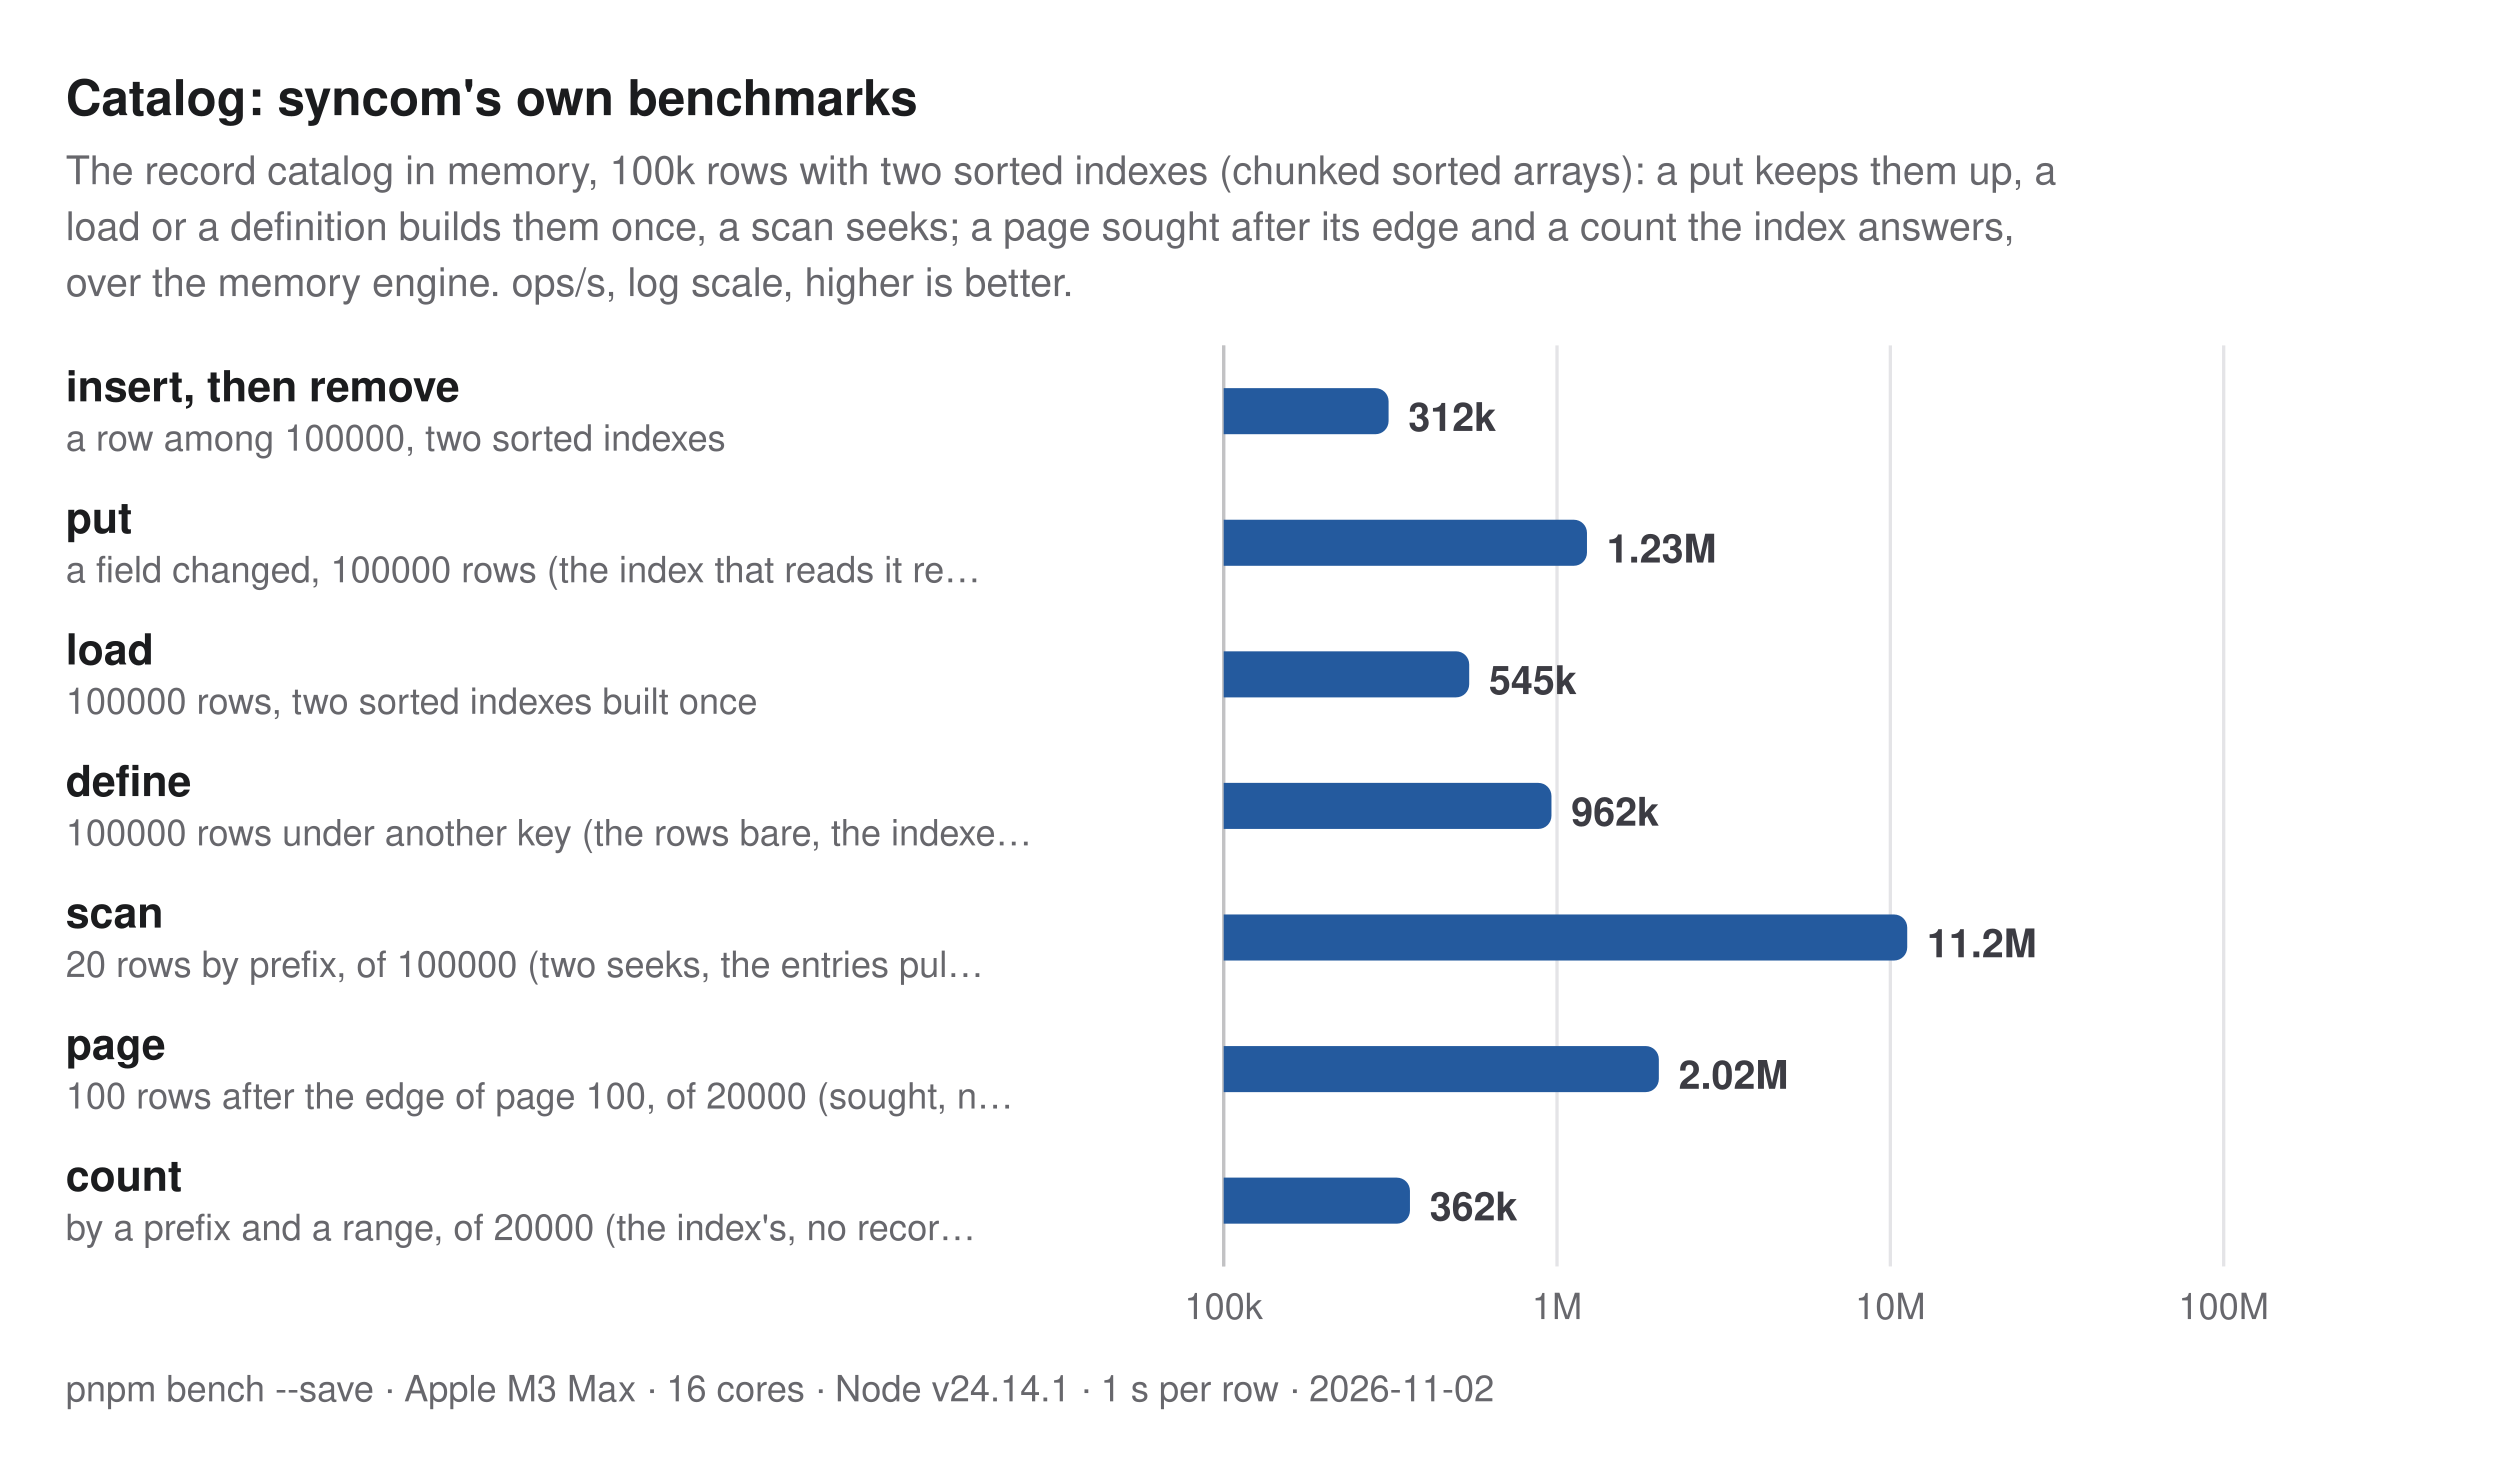
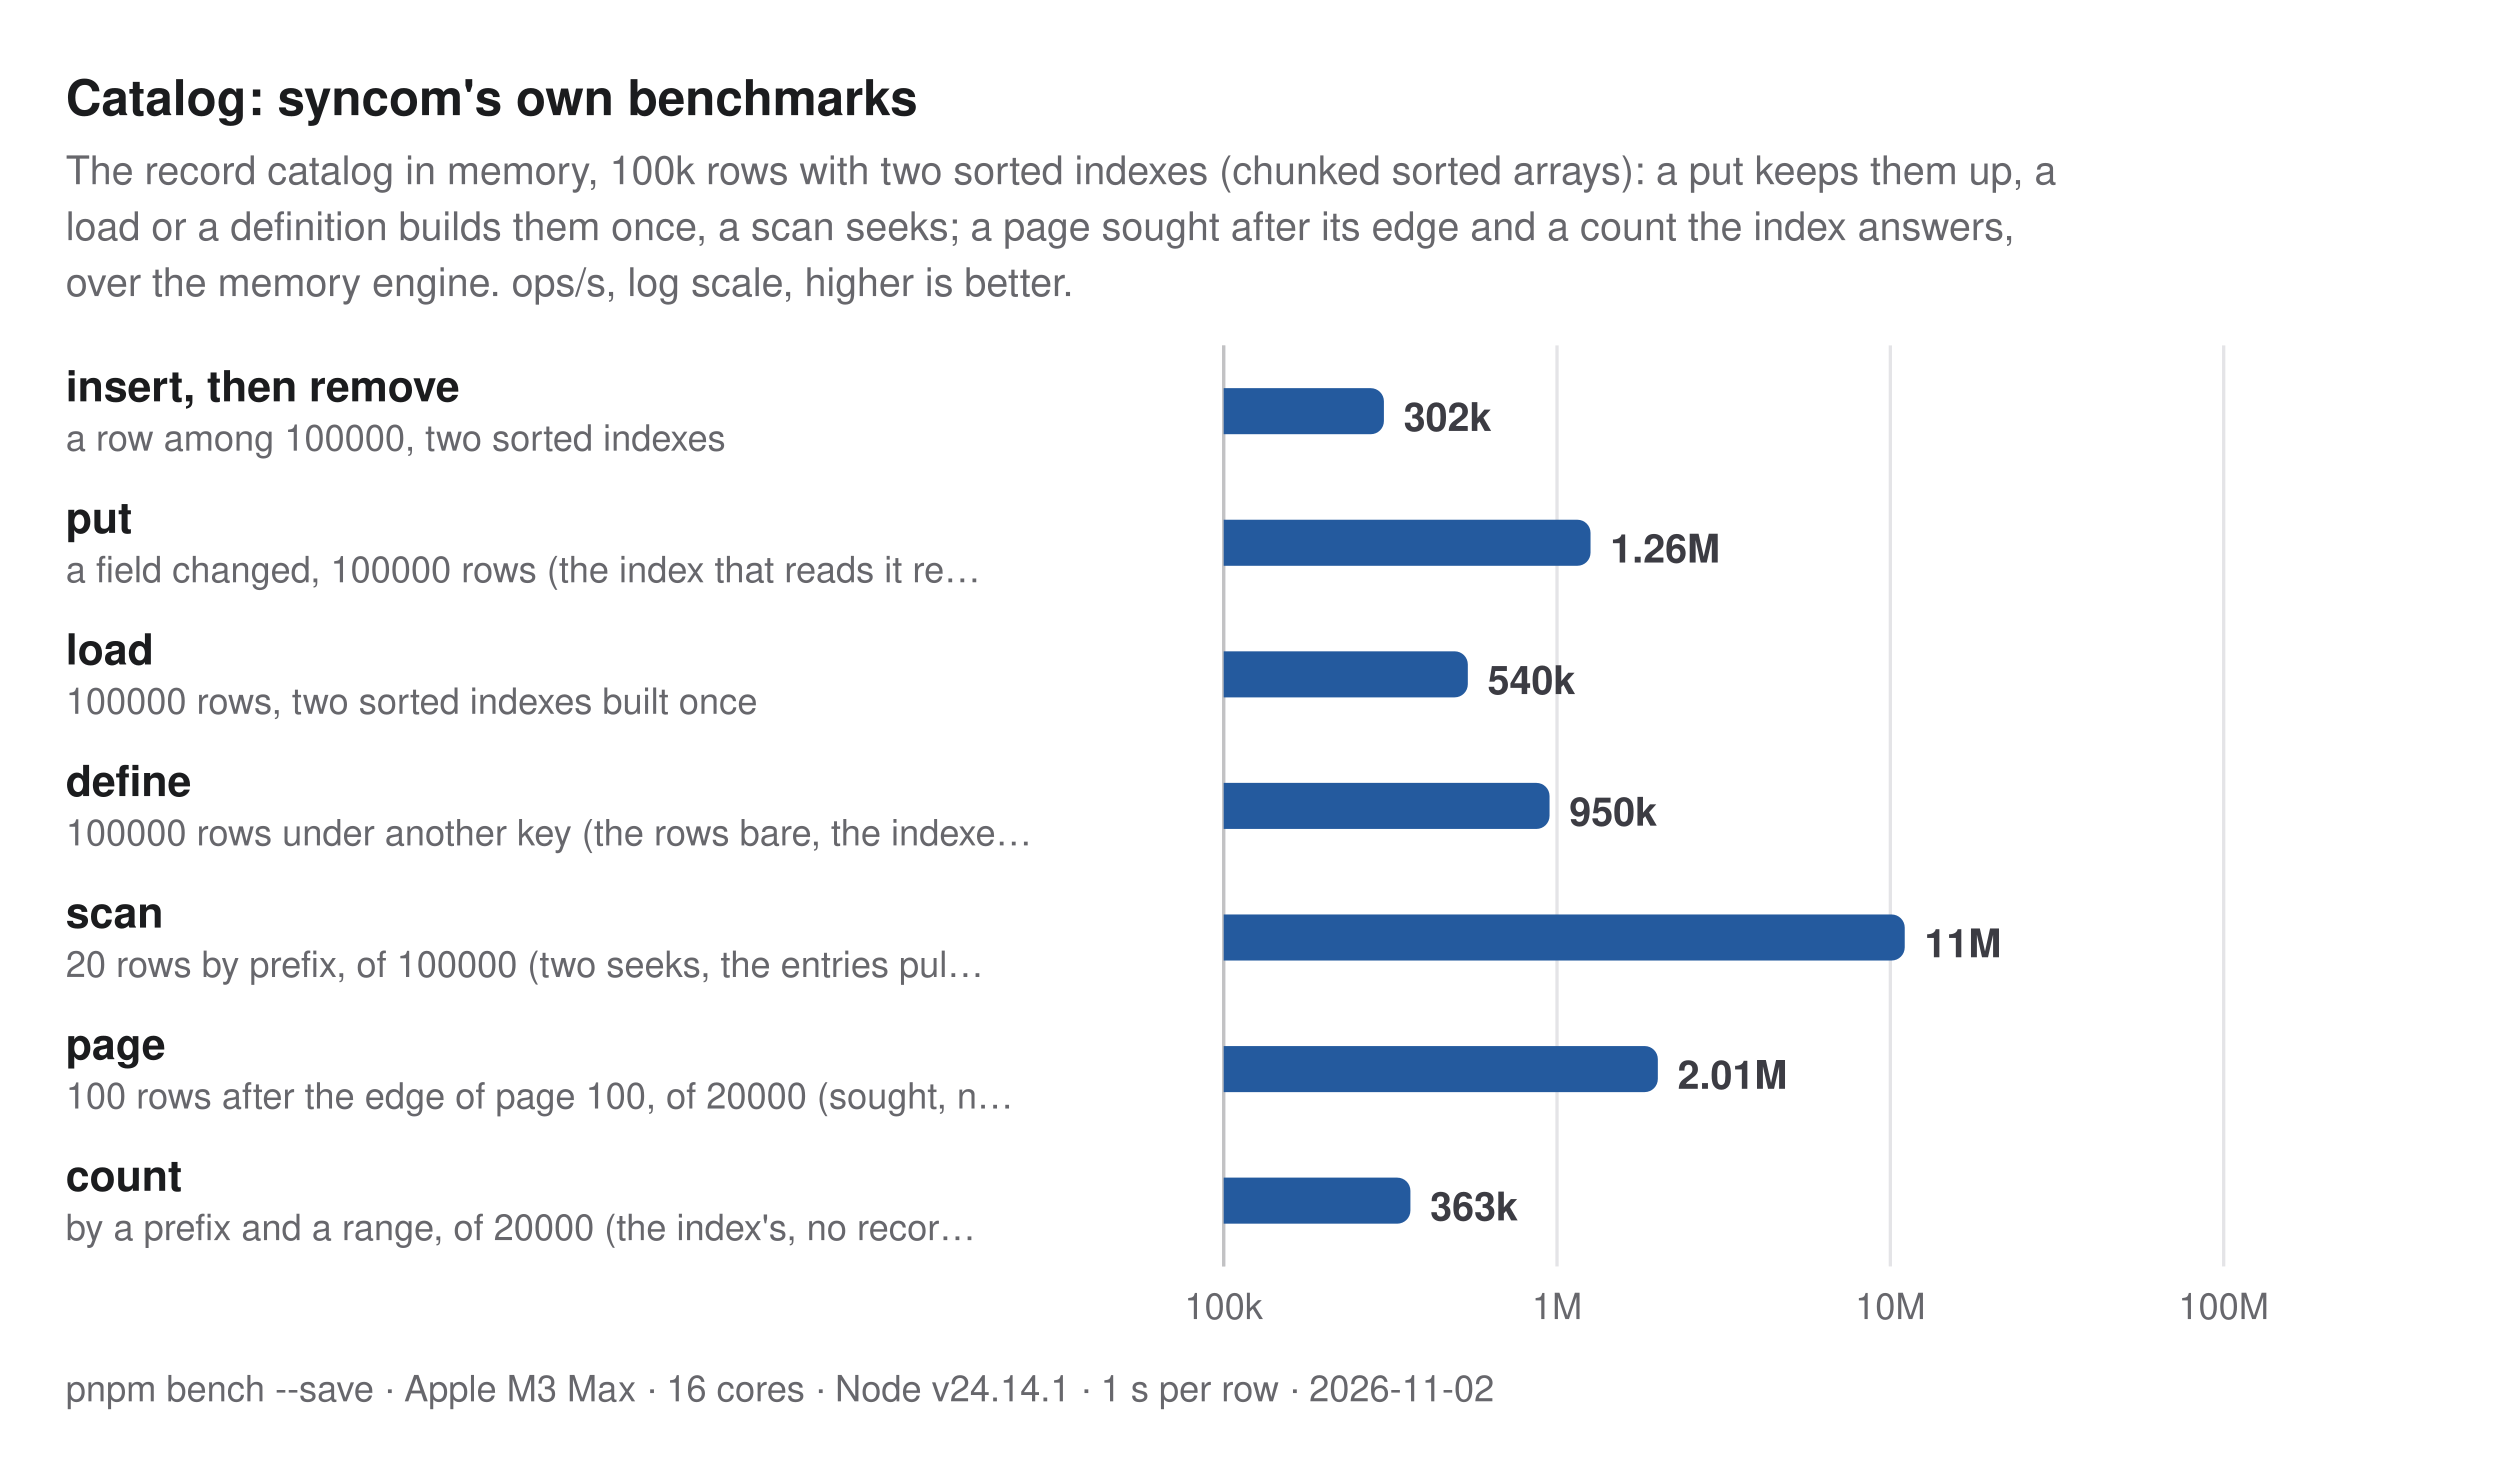
<svg xmlns="http://www.w3.org/2000/svg" width="760" height="445" viewBox="0 0 760 445" role="img" aria-label="Catalog: syncom's own benchmarks. The record catalog in memory, 100k rows with two sorted indexes (chunked sorted arrays): a put keeps them up, a load or a definition builds them once, a scan seeks; a page sought after its edge and a count the index answers, over the memory engine. ops/s, log scale, higher is better.">
  <style>
  text { font-family: -apple-system, BlinkMacSystemFont, "Segoe UI", Helvetica, Arial, sans-serif; }
  .title { font-size: 15px; font-weight: 700; fill: #1b1c1e; }
  .subtitle, .caption { font-size: 12px; fill: #67676c; }
  .caption { font-size: 11px; }
  .group { font-size: 11px; font-weight: 600; letter-spacing: 0.06em; fill: #67676c; }
  .label { font-size: 13px; font-weight: 600; fill: #1b1c1e; }
  .label.primary, .label.secondary { font-weight: 700; }
  .sublabel { font-size: 11px; fill: #67676c; }
  .value { font-size: 12px; font-weight: 600; fill: #3c3c43; font-variant-numeric: tabular-nums; }
  .value.small { font-size: 10px; }
  .legend { font-size: 11px; fill: #3c3c43; }
  .tick { font-size: 11px; fill: #67676c; font-variant-numeric: tabular-nums; }
  .grid { stroke: #e4e4e7; stroke-width: 1; }
  .axis { stroke: #c2c2c4; stroke-width: 1; }
  .ref { stroke: #67676c; stroke-width: 1; stroke-dasharray: 3 3; }
  .bar { fill: #c4c6cc; }
  .bar.primary { fill: #245a9e; }
  .bar.secondary { fill: #5e9be6; }
  @media (prefers-color-scheme: dark) {
    .title, .label { fill: #dfdfd6; }
    .subtitle, .caption, .group, .sublabel, .tick { fill: #98989f; }
    .value, .legend { fill: #c2c2c4; }
    .grid { stroke: #2e2e32; }
    .axis { stroke: #48484c; }
    .ref { stroke: #98989f; }
    .bar { fill: #46474e; }
    .bar.primary { fill: #8dbcf2; }
    .bar.secondary { fill: #3d7bd0; }
  }
</style>
  <text class="title" x="20" y="35">Catalog: syncom's own benchmarks</text>
  <text class="subtitle" x="20" y="56">The record catalog in memory, 100k rows with two sorted indexes (chunked sorted arrays): a put keeps them up, a</text>
  <text class="subtitle" x="20" y="73">load or a definition builds them once, a scan seeks; a page sought after its edge and a count the index answers,</text>
  <text class="subtitle" x="20" y="90">over the memory engine. ops/s, log scale, higher is better.</text>
  <line class="grid" x1="372" y1="105" x2="372" y2="385" />
  <text class="tick" x="372" y="401" text-anchor="middle">100k</text>
  <line class="grid" x1="473.333" y1="105" x2="473.333" y2="385" />
  <text class="tick" x="473.333" y="401" text-anchor="middle">1M</text>
  <line class="grid" x1="574.667" y1="105" x2="574.667" y2="385" />
  <text class="tick" x="574.667" y="401" text-anchor="middle">10M</text>
  <line class="grid" x1="676" y1="105" x2="676" y2="385" />
  <text class="tick" x="676" y="401" text-anchor="middle">100M</text>
  <line class="axis" x1="372" y1="105" x2="372" y2="385" />
  <g>
    <text class="label primary" x="20" y="122">insert, then remove</text>
    <text class="sublabel" x="20" y="137">a row among 100000, two sorted indexes</text>
-     <path class="bar primary" d="M372,118H418.131A4,4 0 0 1 422.131,122V128A4,4 0 0 1 418.131,132H372Z" />
-     <text class="value" x="428.131" y="131">312k</text>
+     <path class="bar primary" d="M372,118H416.709A4,4 0 0 1 420.709,122V128A4,4 0 0 1 416.709,132H372Z" />
+     <text class="value" x="426.709" y="131">302k</text>
  </g>
  <g>
    <text class="label primary" x="20" y="162">put</text>
    <text class="sublabel" x="20" y="177">a field changed, 100000 rows (the index that reads it re…</text>
-     <path class="bar primary" d="M372,158H478.441A4,4 0 0 1 482.441,162V168A4,4 0 0 1 478.441,172H372Z" />
-     <text class="value" x="488.441" y="171">1.23M</text>
+     <path class="bar primary" d="M372,158H479.523A4,4 0 0 1 483.523,162V168A4,4 0 0 1 479.523,172H372Z" />
+     <text class="value" x="489.523" y="171">1.26M</text>
  </g>
  <g>
    <text class="label primary" x="20" y="202">load</text>
    <text class="sublabel" x="20" y="217">100000 rows, two sorted indexes built once</text>
-     <path class="bar primary" d="M372,198H442.638A4,4 0 0 1 446.638,202V208A4,4 0 0 1 442.638,212H372Z" />
-     <text class="value" x="452.638" y="211">545k</text>
+     <path class="bar primary" d="M372,198H442.218A4,4 0 0 1 446.218,202V208A4,4 0 0 1 442.218,212H372Z" />
+     <text class="value" x="452.218" y="211">540k</text>
  </g>
  <g>
    <text class="label primary" x="20" y="242">define</text>
    <text class="sublabel" x="20" y="257">100000 rows under another key (the rows bare, the indexe…</text>
-     <path class="bar primary" d="M372,238H467.644A4,4 0 0 1 471.644,242V248A4,4 0 0 1 467.644,252H372Z" />
-     <text class="value" x="477.644" y="251">962k</text>
+     <path class="bar primary" d="M372,238H467.064A4,4 0 0 1 471.064,242V248A4,4 0 0 1 467.064,252H372Z" />
+     <text class="value" x="477.064" y="251">950k</text>
  </g>
  <g>
    <text class="label primary" x="20" y="282">scan</text>
    <text class="sublabel" x="20" y="297">20 rows by prefix, of 100000 (two seeks, the entries pul…</text>
-     <path class="bar primary" d="M372,278H575.796A4,4 0 0 1 579.796,282V288A4,4 0 0 1 575.796,292H372Z" />
-     <text class="value" x="585.796" y="291">11.2M</text>
+     <path class="bar primary" d="M372,278H575.039A4,4 0 0 1 579.039,282V288A4,4 0 0 1 575.039,292H372Z" />
+     <text class="value" x="585.039" y="291">11M</text>
  </g>
  <g>
    <text class="label primary" x="20" y="322">page</text>
    <text class="sublabel" x="20" y="337">100 rows after the edge of page 100, of 20000 (sought, n…</text>
-     <path class="bar primary" d="M372,318H500.288A4,4 0 0 1 504.288,322V328A4,4 0 0 1 500.288,332H372Z" />
-     <text class="value" x="510.288" y="331">2.02M</text>
+     <path class="bar primary" d="M372,318H499.982A4,4 0 0 1 503.982,322V328A4,4 0 0 1 499.982,332H372Z" />
+     <text class="value" x="509.982" y="331">2.01M</text>
  </g>
  <g>
    <text class="label primary" x="20" y="362">count</text>
    <text class="sublabel" x="20" y="377">by a prefix and a range, of 20000 (the index's, no recor…</text>
-     <path class="bar primary" d="M372,358H424.626A4,4 0 0 1 428.626,362V368A4,4 0 0 1 424.626,372H372Z" />
-     <text class="value" x="434.626" y="371">362k</text>
+     <path class="bar primary" d="M372,358H424.765A4,4 0 0 1 428.765,362V368A4,4 0 0 1 424.765,372H372Z" />
+     <text class="value" x="434.765" y="371">363k</text>
  </g>
  <text class="caption" x="20" y="426">pnpm bench --save · Apple M3 Max · 16 cores · Node v24.14.1 · 1 s per row · 2026-11-02</text>
</svg>
